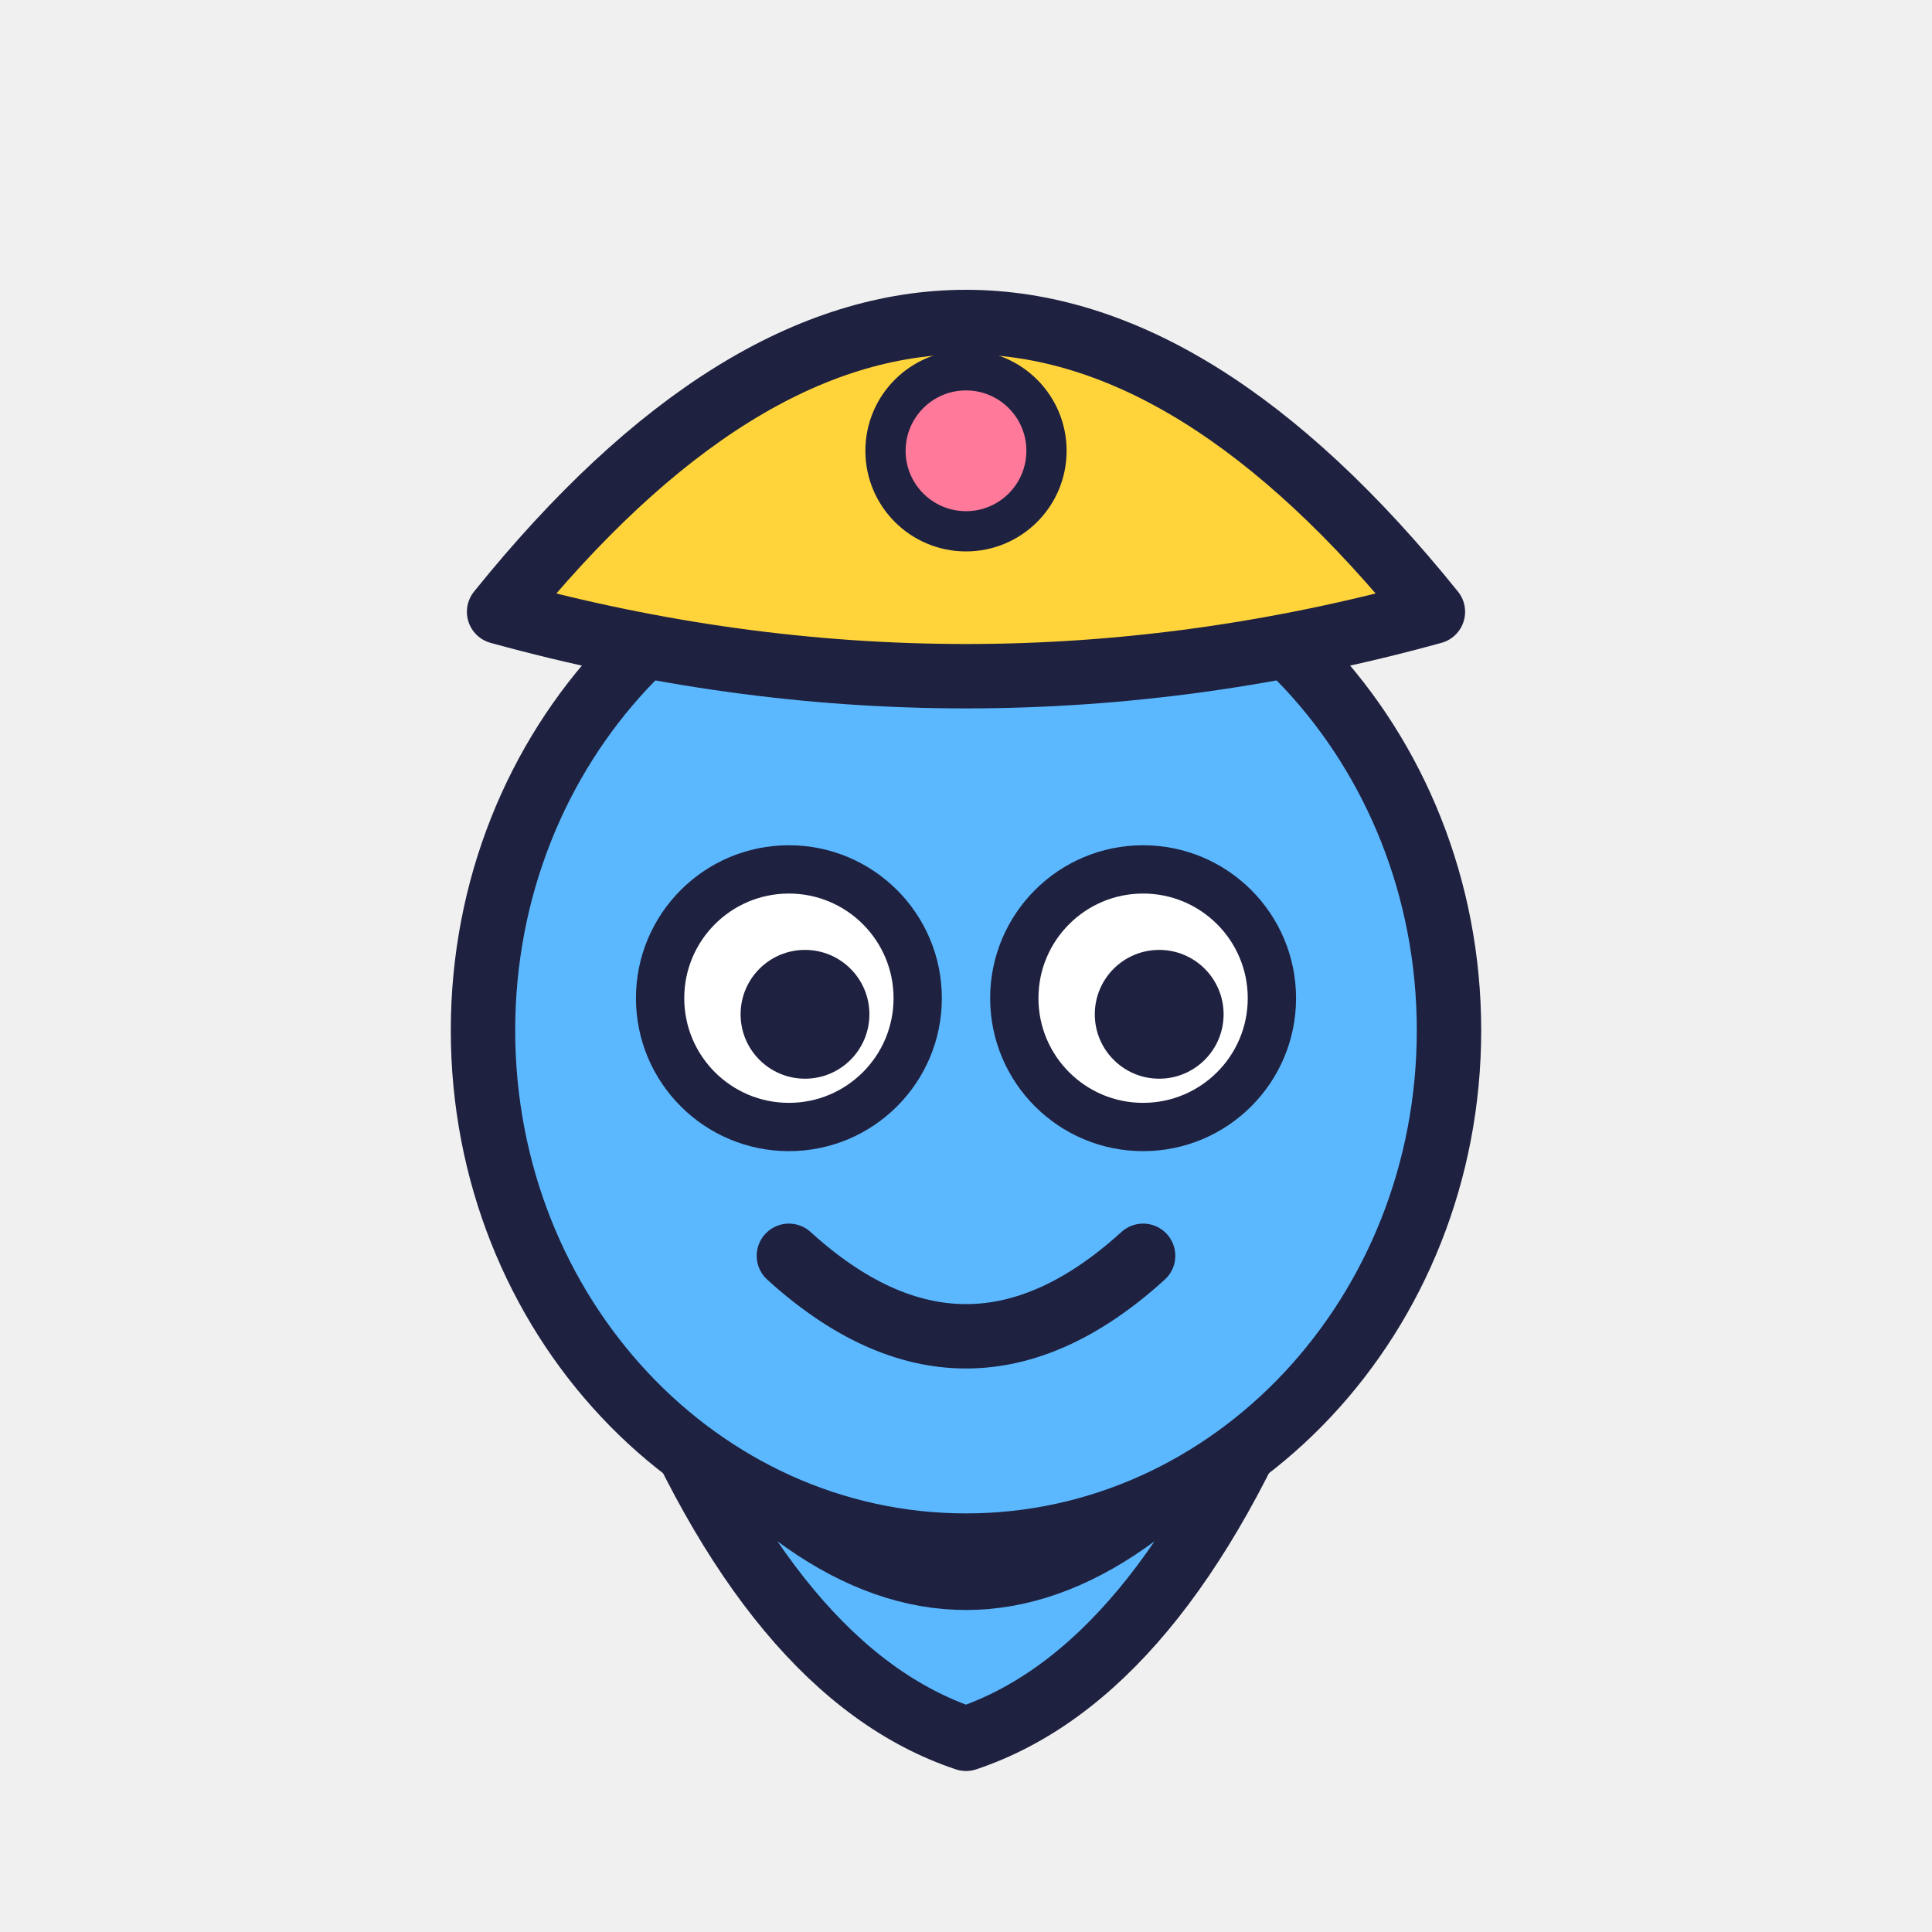
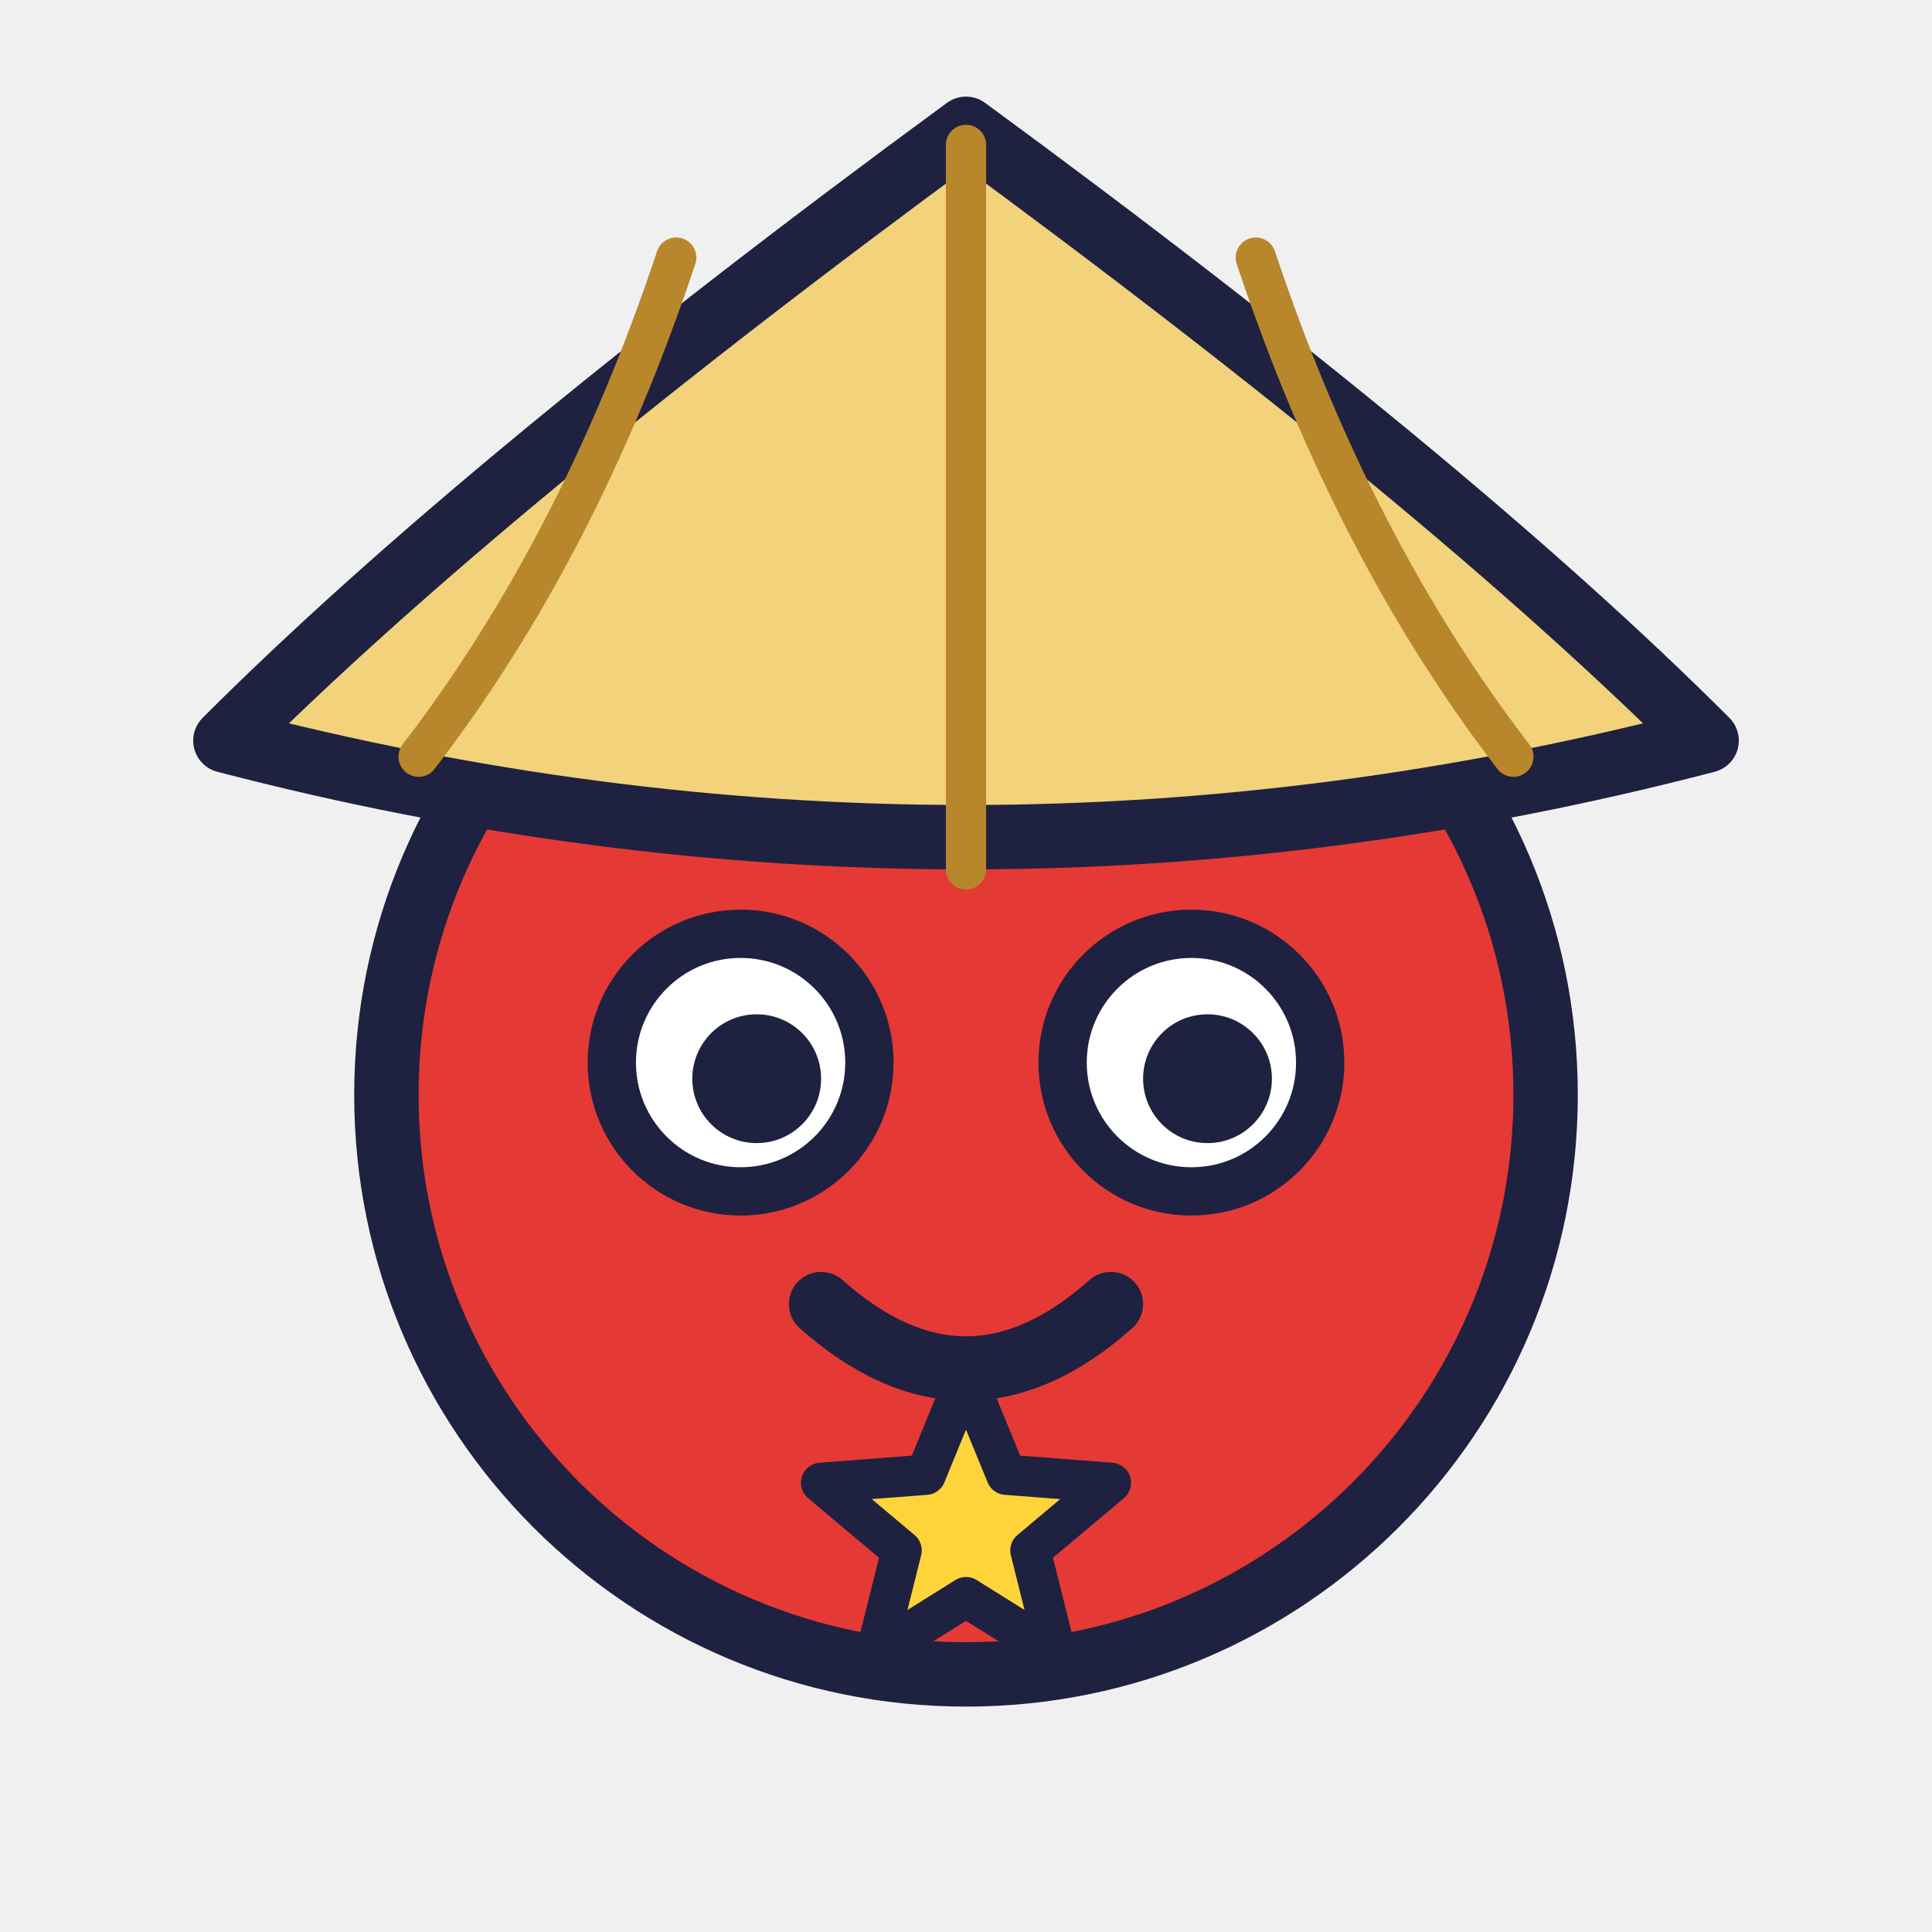
<svg xmlns="http://www.w3.org/2000/svg" viewBox="0 0 120 120">
-   <path d="M40 84 Q60 112 80 84 Q72 104 60 108 Q48 104 40 84 Z" fill="#5BB8FF" stroke="#1F2140" stroke-width="4" stroke-linejoin="round" />
-   <ellipse cx="60" cy="64" rx="30" ry="32" fill="#5BB8FF" stroke="#1F2140" stroke-width="4" />
-   <path d="M31 38 Q60 2 89 38 Q60 46 31 38 Z" fill="#FFD43B" stroke="#1F2140" stroke-width="4" stroke-linejoin="round" />
-   <circle cx="60" cy="28" r="5" fill="#FF7A9A" stroke="#1F2140" stroke-width="2.5" />
-   <circle cx="49" cy="62" r="8" fill="#fff" stroke="#1F2140" stroke-width="3" />
-   <circle cx="71" cy="62" r="8" fill="#fff" stroke="#1F2140" stroke-width="3" />
-   <circle cx="50" cy="63" r="4" fill="#1F2140" />
-   <circle cx="72" cy="63" r="4" fill="#1F2140" />
-   <path d="M49 78 Q60 88 71 78" fill="none" stroke="#1F2140" stroke-width="4" stroke-linecap="round" />
+   <circle cx="60" cy="68" r="36" fill="#E53935" stroke="#1F2140" stroke-width="4" />
+   <polygon points="60.0,85.5 62.5,91.6 69.0,92.1 64.0,96.3 65.6,102.7 60.0,99.2 54.4,102.7 56.0,96.3 51.0,92.1 57.5,91.6" fill="#FFD43B" stroke="#1F2140" stroke-width="2.5" stroke-linejoin="round" />
+   <circle cx="46" cy="66" r="8" fill="#fff" stroke="#1F2140" stroke-width="3" />
+   <circle cx="74" cy="66" r="8" fill="#fff" stroke="#1F2140" stroke-width="3" />
+   <circle cx="47" cy="67" r="4" fill="#1F2140" />
+   <circle cx="75" cy="67" r="4" fill="#1F2140" />
+   <path d="M51 81 Q60 89 69 81" fill="none" stroke="#1F2140" stroke-width="4" stroke-linecap="round" />
+   <path d="M14 46 Q60 58 106 46 Q90 30 60 8 Q30 30 14 46 Z" fill="#F2D27A" stroke="#1F2140" stroke-width="4" stroke-linejoin="round" />
+   <path d="M60 9 L60 54 M42 16 Q36 34 26 47 M78 16 Q84 34 94 47" fill="none" stroke="#B8862B" stroke-width="2.5" stroke-linecap="round" />
</svg>
